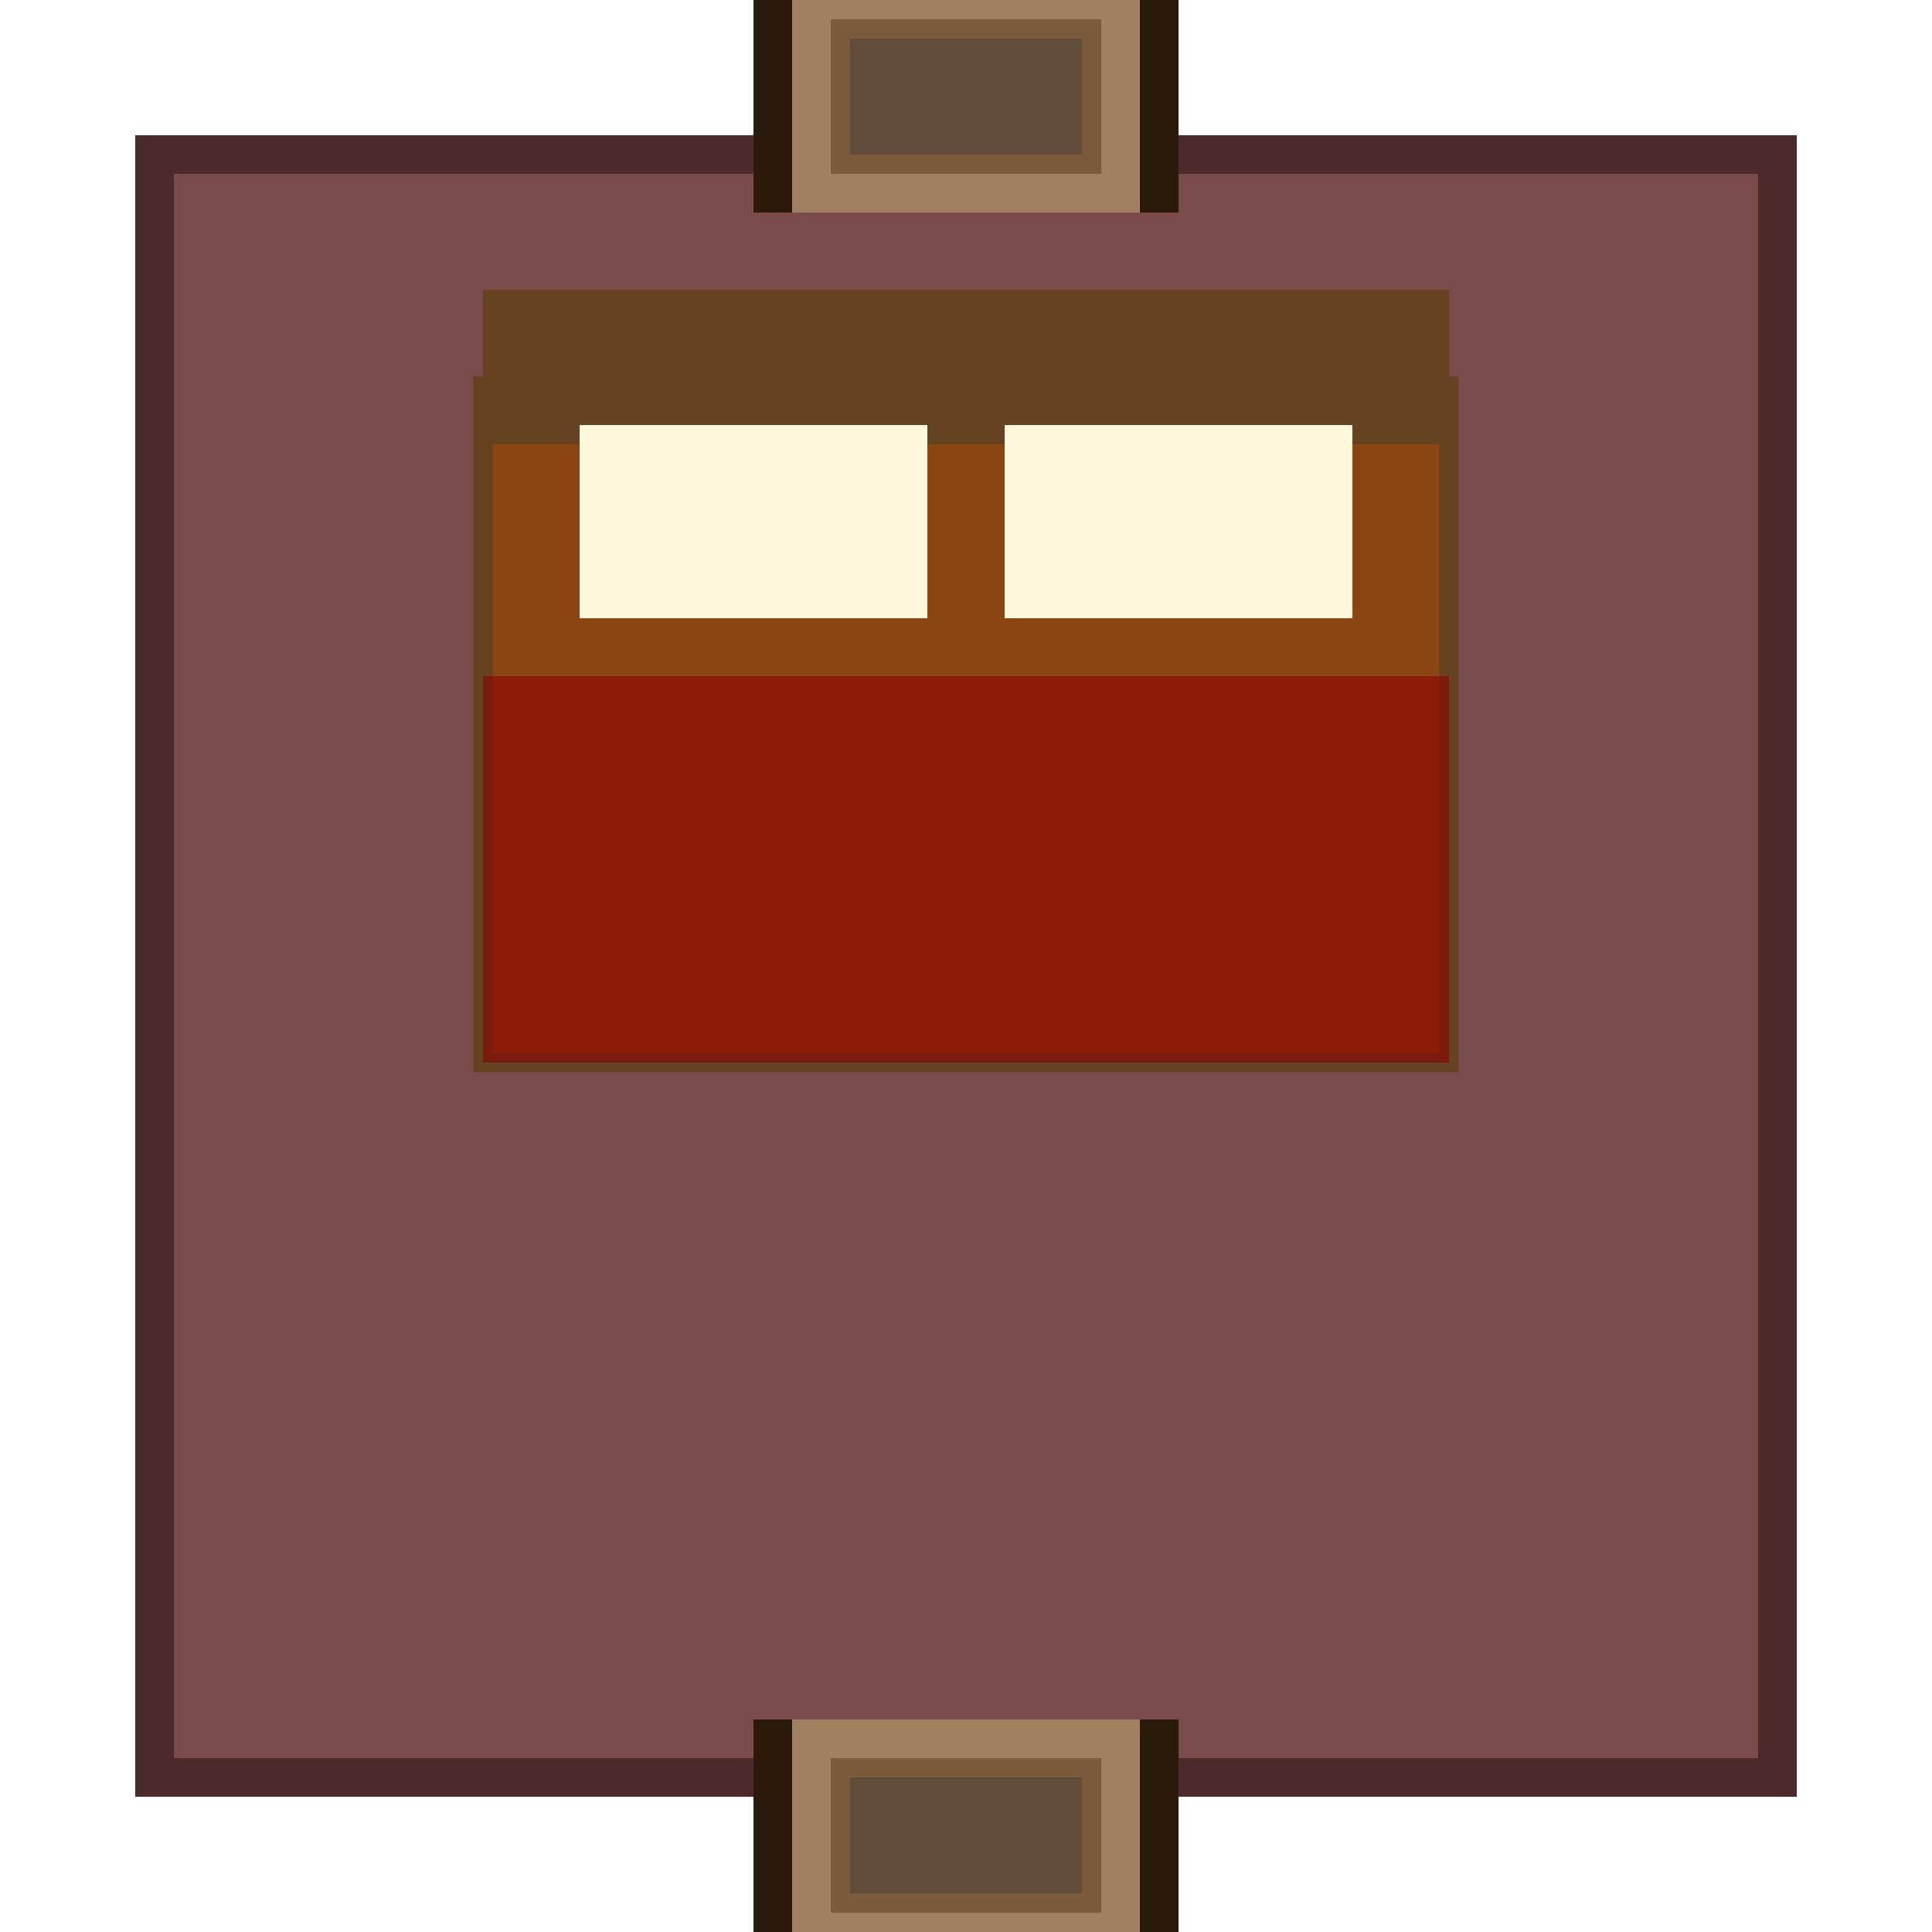
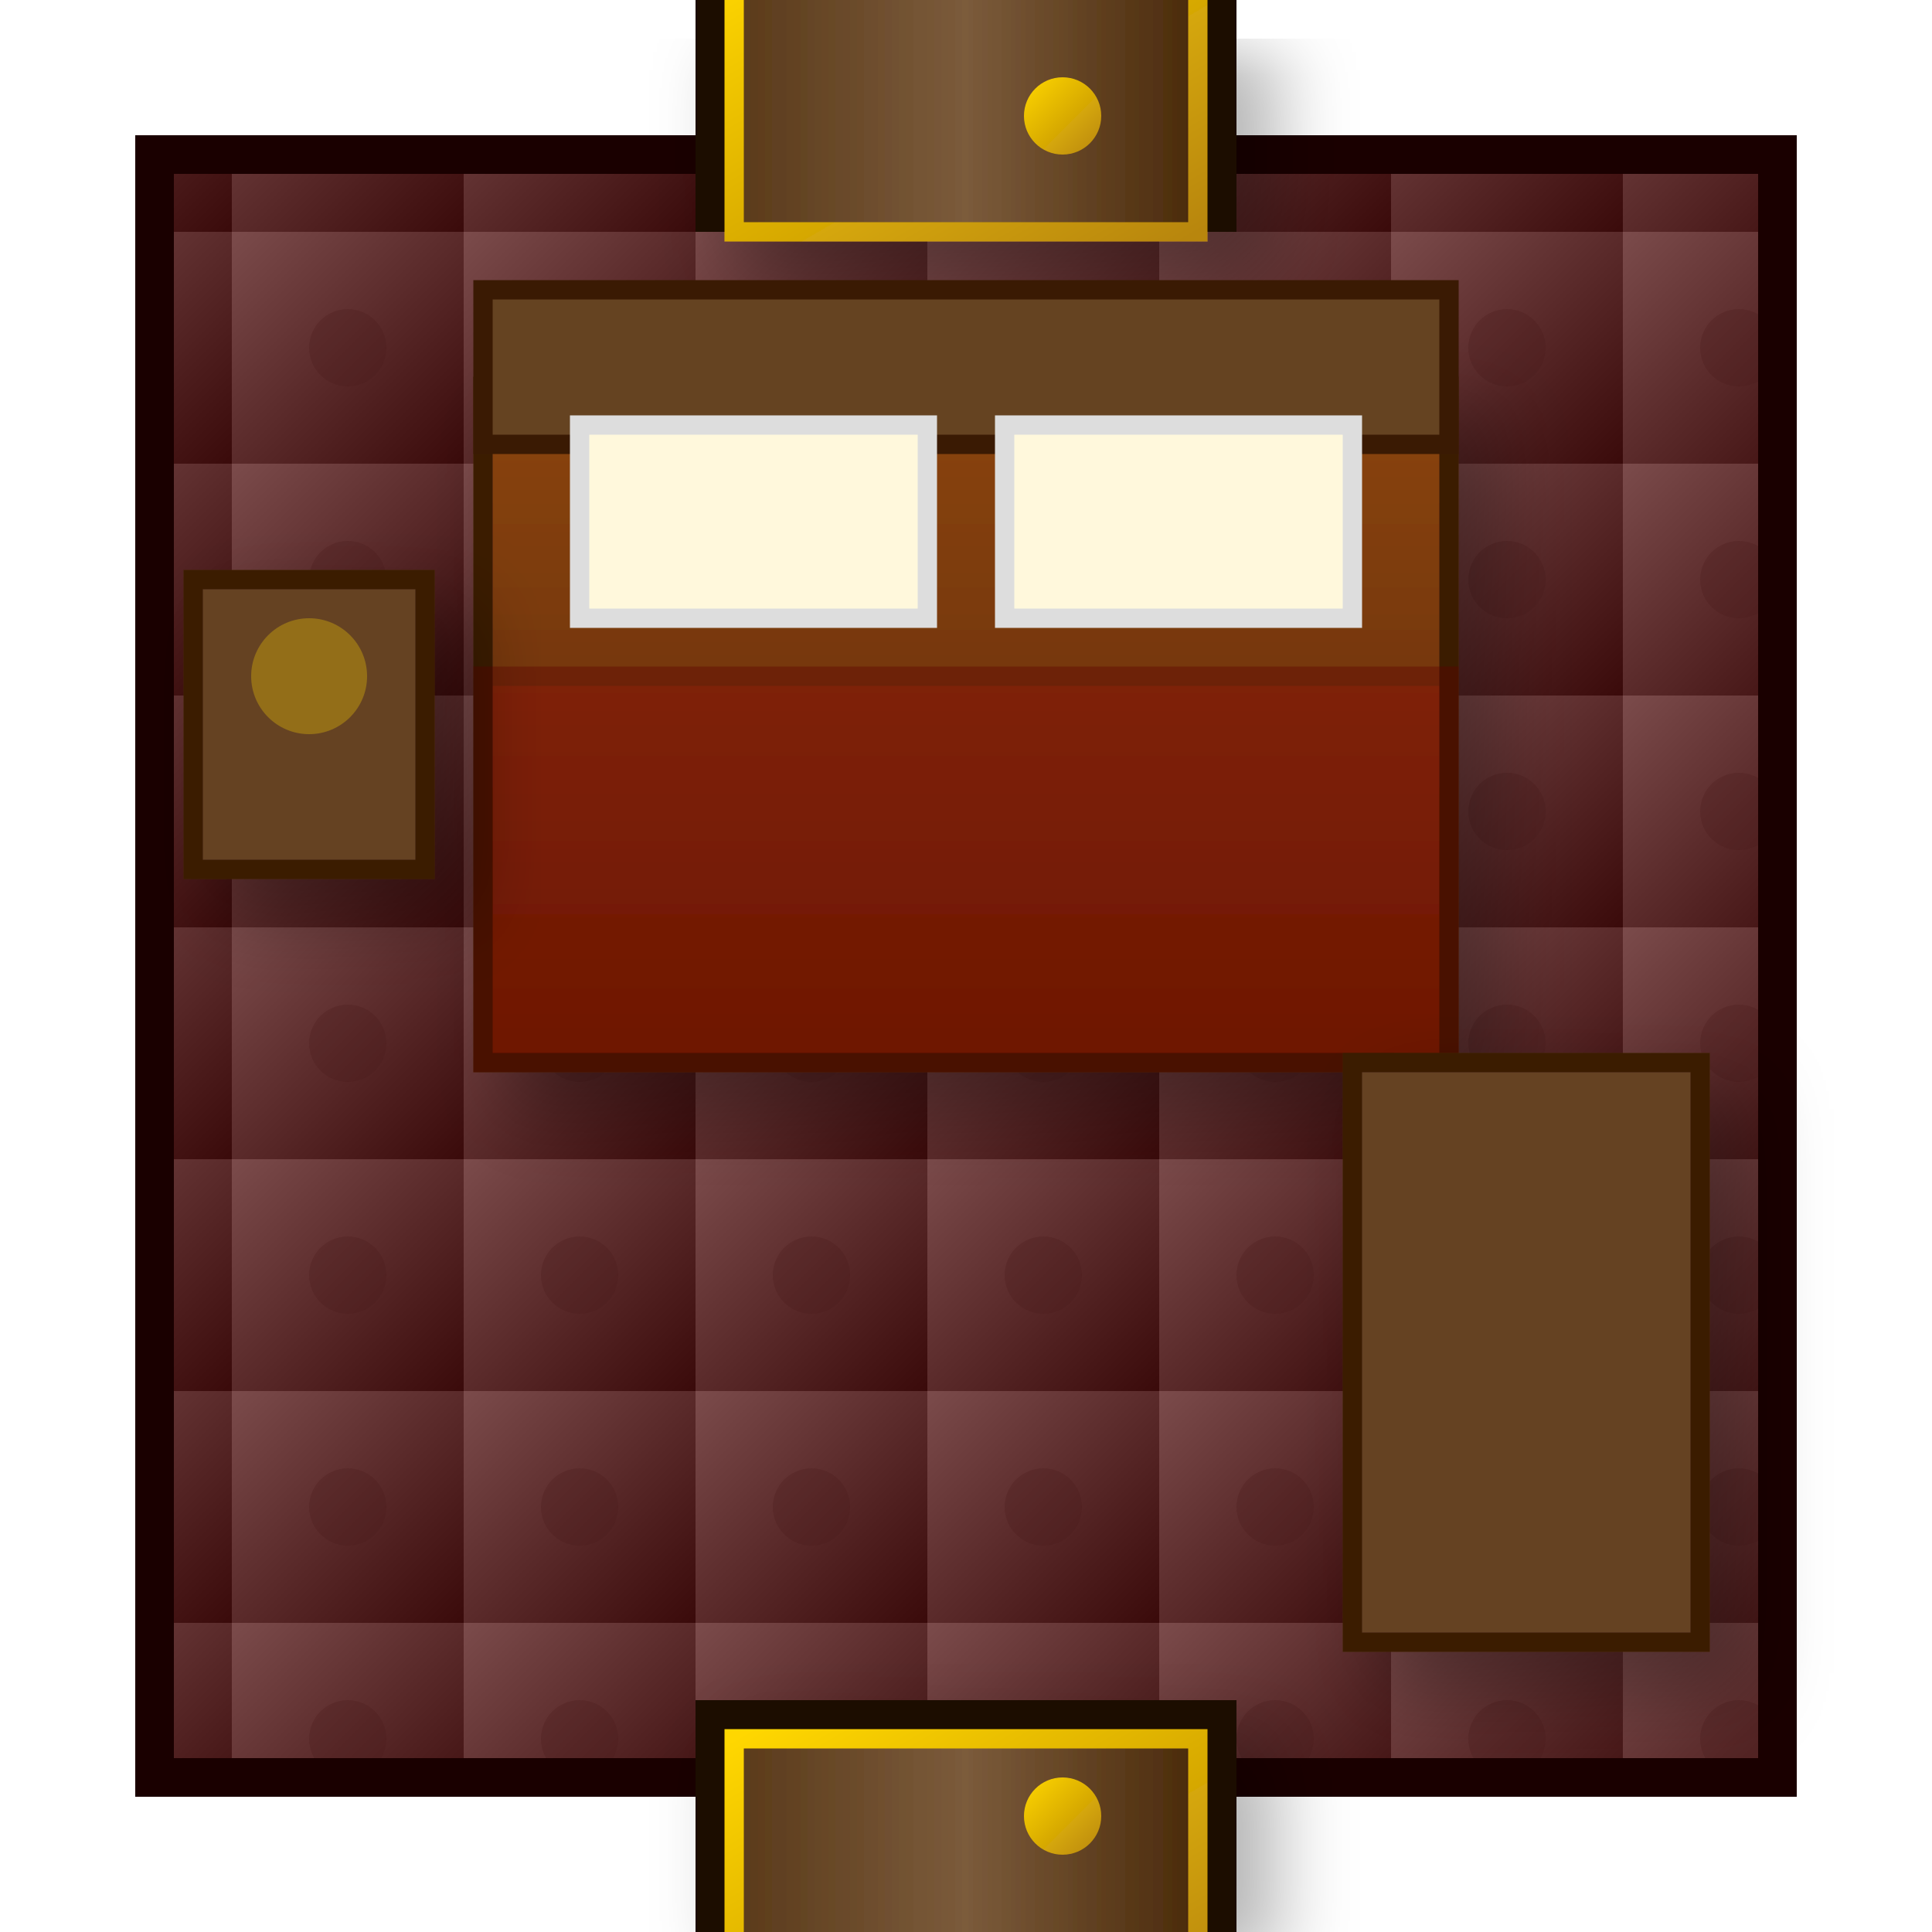
- <svg xmlns="http://www.w3.org/2000/svg" viewBox="0 0 100 100" width="300" height="300">
-   <rect x="8" y="8" width="84" height="84" fill="#7B4B4B" stroke="#4A2A2A" stroke-width="2" />
-   <rect x="40" y="-2" width="20" height="12" fill="#3D2B1A" stroke="#2A1A0A" stroke-width="2" />
-   <rect x="42" y="0" width="16" height="10" fill="#7B5B3B" stroke="#A08060" stroke-width="2" />
-   <rect x="44" y="2" width="12" height="6" fill="#5A4A3A" opacity="0.8" />
-   <rect x="40" y="90" width="20" height="12" fill="#3D2B1A" stroke="#2A1A0A" stroke-width="2" />
-   <rect x="42" y="90" width="16" height="10" fill="#7B5B3B" stroke="#A08060" stroke-width="2" />
-   <rect x="44" y="92" width="12" height="6" fill="#5A4A3A" opacity="0.8" />
-   <rect x="25" y="20" width="50" height="35" fill="#8B4513" stroke="#654321" />
-   <rect x="25" y="15" width="50" height="8" fill="#654321" />
-   <rect x="30" y="22" width="18" height="10" fill="#FFF8DC" />
-   <rect x="52" y="22" width="18" height="10" fill="#FFF8DC" />
-   <rect x="25" y="35" width="50" height="20" fill="#8B0000" opacity="0.6" />
+ <svg xmlns="http://www.w3.org/2000/svg" viewBox="0 0 100 100" width="400" height="400">
+   <defs>
+     <linearGradient id="floorGrad" x1="0%" y1="0%" x2="100%" y2="100%">
+       <stop offset="0%" style="stop-color:#7B4B4B" />
+       <stop offset="100%" style="stop-color:#3A0A0A" />
+     </linearGradient>
+     <pattern id="carpetPattern" x="0" y="0" width="12" height="12" patternUnits="userSpaceOnUse">
+       <rect width="12" height="12" fill="url(#floorGrad)" />
+       <circle cx="6" cy="6" r="2" fill="#4A1A1A" opacity="0.3" />
+     </pattern>
+     <linearGradient id="doorWood" x1="0%" y1="0%" x2="100%" y2="0%">
+       <stop offset="0%" style="stop-color:#5A3A1A" />
+       <stop offset="50%" style="stop-color:#7B5B3B" />
+       <stop offset="100%" style="stop-color:#4A2A0A" />
+     </linearGradient>
+     <linearGradient id="goldTrim" x1="0%" y1="0%" x2="100%" y2="100%">
+       <stop offset="0%" style="stop-color:#FFD700" />
+       <stop offset="100%" style="stop-color:#B8860B" />
+     </linearGradient>
+     <linearGradient id="bedGrad" x1="0%" y1="0%" x2="0%" y2="100%">
+       <stop offset="0%" style="stop-color:#8B4513" />
+       <stop offset="100%" style="stop-color:#5A2503" />
+     </linearGradient>
+     <filter id="softShadow" x="-50%" y="-50%" width="200%" height="200%">
+       <feGaussianBlur in="SourceAlpha" stdDeviation="2" />
+       <feOffset dx="2" dy="2" />
+       <feComponentTransfer>
+         <feFuncA type="linear" slope="0.3" />
+       </feComponentTransfer>
+       <feMerge>
+         <feMergeNode />
+         <feMergeNode in="SourceGraphic" />
+       </feMerge>
+     </filter>
+   </defs>
+   <rect x="8" y="8" width="84" height="84" fill="url(#carpetPattern)" stroke="#1A0000" stroke-width="2" />
+   <g filter="url(#softShadow)">
+     <rect x="36" y="-4" width="28" height="16" fill="#1A0A00" />
+     <rect x="38" y="-2" width="24" height="14" fill="url(#doorWood)" />
+     <rect x="38" y="-2" width="24" height="14" fill="none" stroke="url(#goldTrim)" stroke-width="1" />
+     <circle cx="55" cy="6" r="2" fill="url(#goldTrim)" />
+   </g>
+   <g filter="url(#softShadow)">
+     <rect x="36" y="88" width="28" height="16" fill="#1A0A00" />
+     <rect x="38" y="90" width="24" height="14" fill="url(#doorWood)" />
+     <rect x="38" y="90" width="24" height="14" fill="none" stroke="url(#goldTrim)" stroke-width="1" />
+     <circle cx="55" cy="94" r="2" fill="url(#goldTrim)" />
+   </g>
+   <rect x="25" y="20" width="50" height="35" fill="url(#bedGrad)" stroke="#3A1A03" filter="url(#softShadow)" />
+   <rect x="25" y="15" width="50" height="8" fill="#654321" stroke="#3A1A03" />
+   <rect x="30" y="22" width="18" height="10" fill="#FFF8DC" stroke="#DDD" />
+   <rect x="52" y="22" width="18" height="10" fill="#FFF8DC" stroke="#DDD" />
+   <rect x="25" y="35" width="50" height="20" fill="#8B0000" opacity="0.4" stroke="#600000" />
+   <rect x="10" y="30" width="12" height="15" fill="#654321" stroke="#3A1A03" filter="url(#softShadow)" />
+   <circle cx="16" cy="35" r="3" fill="#FFD700" opacity="0.3" />
+   <rect x="70" y="55" width="18" height="30" fill="#654321" stroke="#3A1A03" filter="url(#softShadow)" />
</svg>
